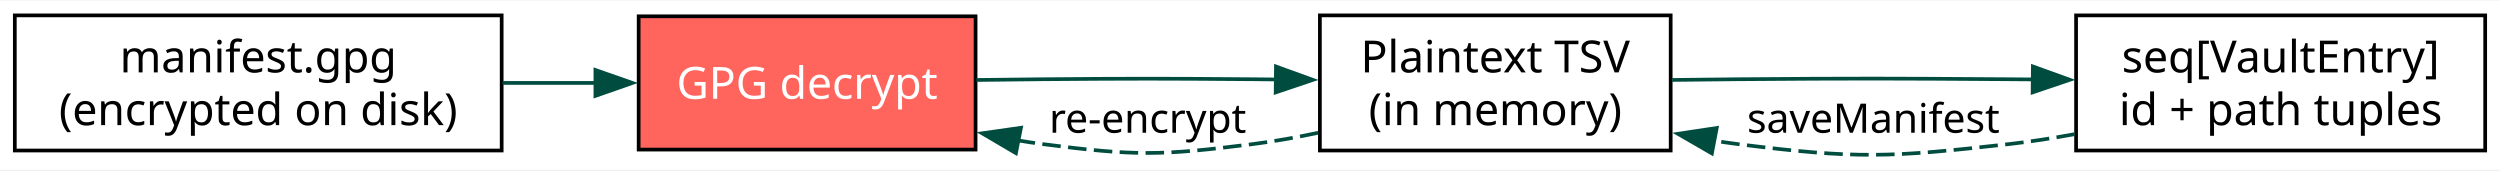
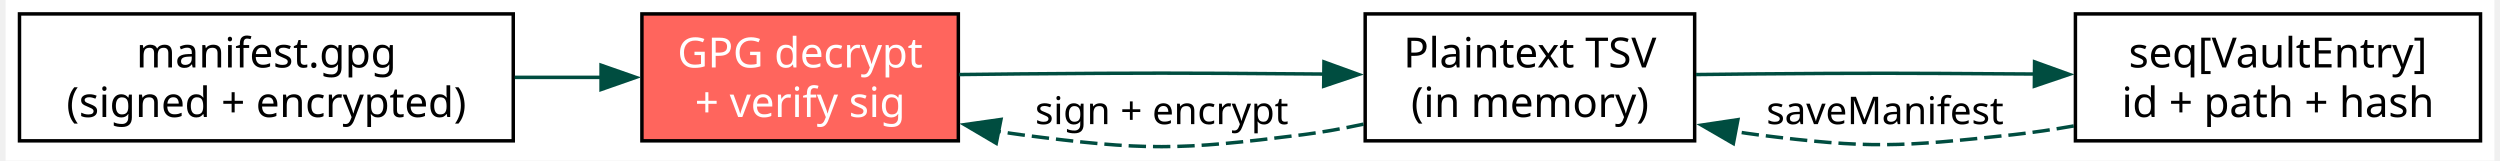
- <svg xmlns="http://www.w3.org/2000/svg" width="675pt" height="46pt" viewBox="0.00 0.00 675.25 45.71">
-   <g id="graph0" class="graph" transform="scale(1 1) rotate(0) translate(4 41.71)">
-     <polygon fill="white" stroke="none" points="-4,4 -4,-41.71 671.25,-41.71 671.25,4 -4,4" />
+ <svg xmlns="http://www.w3.org/2000/svg" width="716pt" height="46pt" viewBox="0.00 0.00 715.75 46.19">
+   <g id="graph0" class="graph" transform="scale(1 1) rotate(0) translate(4 42.19)">
+     <polygon fill="white" stroke="none" points="-4,4 -4,-42.19 711.75,-42.19 711.75,4 -4,4" />
    <g id="node1" class="node">
-       <polygon fill="white" stroke="black" points="131.5,-37.71 0,-37.71 0,-1.21 131.5,-1.21 131.5,-37.71" />
-       <text text-anchor="middle" x="65.75" y="-22.31" font-family="Jost" font-size="12.00">manifest.gpg</text>
-       <text text-anchor="middle" x="65.75" y="-8.06" font-family="Jost" font-size="12.00">(encrypted on disk)</text>
+       <polygon fill="white" stroke="black" points="142,-38.19 0,-38.19 0,-1.69 142,-1.69 142,-38.19" />
+       <text text-anchor="middle" x="71" y="-22.79" font-family="Jost" font-size="12.00">manifest.gpg</text>
+       <text text-anchor="middle" x="71" y="-8.54" font-family="Jost" font-size="12.00">(signed + encrypted)</text>
    </g>
    <g id="node2" class="node">
-       <polygon fill="#ff655d" stroke="black" points="259.5,-37.46 168.5,-37.46 168.5,-1.46 259.5,-1.46 259.5,-37.46" />
-       <text text-anchor="middle" x="214" y="-15.18" font-family="Jost" font-size="12.00" fill="white">GPG decrypt</text>
+       <polygon fill="#ff655d" stroke="black" points="270,-38.19 179,-38.19 179,-1.69 270,-1.69 270,-38.19" />
+       <text text-anchor="middle" x="224.5" y="-22.79" font-family="Jost" font-size="12.00" fill="white">GPG decrypt</text>
+       <text text-anchor="middle" x="224.5" y="-8.54" font-family="Jost" font-size="12.00" fill="white">+ verify sig</text>
    </g>
    <g id="edge1" class="edge">
-       <path fill="none" stroke="#004d40" d="M131.75,-19.46C140.15,-19.46 148.69,-19.46 156.93,-19.46" />
-       <polygon fill="#004d40" stroke="#004d40" points="156.82,-22.96 166.82,-19.46 156.82,-15.96 156.82,-22.96" />
+       <path fill="none" stroke="#004d40" d="M142.43,-19.94C150.83,-19.94 159.32,-19.94 167.48,-19.94" />
+       <polygon fill="#004d40" stroke="#004d40" points="167.25,-23.44 177.25,-19.94 167.25,-16.44 167.25,-23.44" />
    </g>
    <g id="node3" class="node">
-       <polygon fill="white" stroke="black" points="447.25,-37.71 352.5,-37.71 352.5,-1.21 447.25,-1.21 447.25,-37.71" />
-       <text text-anchor="middle" x="399.88" y="-22.31" font-family="Jost" font-size="12.00">Plaintext TSV</text>
-       <text text-anchor="middle" x="399.88" y="-8.06" font-family="Jost" font-size="12.00">(in memory)</text>
+       <polygon fill="white" stroke="black" points="481.75,-38.19 387,-38.19 387,-1.69 481.75,-1.69 481.75,-38.19" />
+       <text text-anchor="middle" x="434.38" y="-22.79" font-family="Jost" font-size="12.00">Plaintext TSV</text>
+       <text text-anchor="middle" x="434.38" y="-8.54" font-family="Jost" font-size="12.00">(in memory)</text>
    </g>
    <g id="edge2" class="edge">
-       <path fill="none" stroke="#004d40" d="M259.72,-20.26C265.7,-20.34 271.75,-20.41 277.5,-20.46 302.83,-20.66 309.17,-20.66 334.5,-20.46 336.55,-20.44 338.63,-20.42 340.74,-20.4" />
-       <polygon fill="#004d40" stroke="#004d40" points="340.64,-23.9 350.6,-20.29 340.56,-16.9 340.64,-23.9" />
+       <path fill="none" stroke="#004d40" d="M270.22,-20.75C276.2,-20.83 282.25,-20.9 288,-20.94 324,-21.23 333,-21.22 369,-20.94 371.05,-20.93 373.13,-20.91 375.24,-20.89" />
+       <polygon fill="#004d40" stroke="#004d40" points="375.14,-24.39 385.1,-20.77 375.06,-17.39 375.14,-24.39" />
    </g>
    <g id="edge5" class="edge">
-       <path fill="none" stroke="#004d40" stroke-dasharray="5,2" d="M352.03,-6C346.17,-4.75 340.22,-3.68 334.5,-2.96 309.37,0.21 302.62,0.3 277.5,-2.96 275.33,-3.24 273.13,-3.57 270.91,-3.95" />
-       <polygon fill="#004d40" stroke="#004d40" points="270.4,-0.49 261.27,-5.86 271.76,-7.35 270.4,-0.49" />
-       <text text-anchor="middle" x="306" y="-6.01" font-family="Jost" font-size="11.00">re-encrypt</text>
+       <path fill="none" stroke="#004d40" stroke-dasharray="5,2" d="M386.53,-6.49C380.67,-5.23 374.72,-4.16 369,-3.44 333.28,1.06 323.7,1.19 288,-3.44 285.83,-3.72 283.63,-4.06 281.41,-4.44" />
+       <polygon fill="#004d40" stroke="#004d40" points="280.9,-0.97 271.77,-6.35 282.26,-7.84 280.9,-0.97" />
+       <text text-anchor="middle" x="328.5" y="-6.49" font-family="Jost" font-size="11.00">sign + encrypt</text>
    </g>
    <g id="node4" class="node">
-       <polygon fill="white" stroke="black" points="667.25,-37.71 556.75,-37.71 556.75,-1.21 667.25,-1.21 667.25,-37.71" />
-       <text text-anchor="middle" x="612" y="-22.31" font-family="Jost" font-size="12.00">seq[VaultEntry]</text>
-       <text text-anchor="middle" x="612" y="-8.06" font-family="Jost" font-size="12.00">id + path tuples</text>
+       <polygon fill="white" stroke="black" points="707.75,-38.19 591.25,-38.19 591.25,-1.69 707.75,-1.69 707.75,-38.19" />
+       <text text-anchor="middle" x="649.5" y="-22.79" font-family="Jost" font-size="12.00">seq[VaultEntry]</text>
+       <text text-anchor="middle" x="649.5" y="-8.54" font-family="Jost" font-size="12.00">id + path + hash</text>
    </g>
    <g id="edge3" class="edge">
-       <path fill="none" stroke="#004d40" d="M447.64,-20.27C453.57,-20.35 459.55,-20.41 465.25,-20.46 497.92,-20.71 506.08,-20.68 538.75,-20.46 540.82,-20.44 542.93,-20.43 545.06,-20.41" />
-       <polygon fill="#004d40" stroke="#004d40" points="545.08,-23.91 555.05,-20.31 545.01,-16.91 545.08,-23.91" />
+       <path fill="none" stroke="#004d40" d="M482.14,-20.75C488.07,-20.83 494.05,-20.9 499.75,-20.94 532.42,-21.2 540.58,-21.16 573.25,-20.94 575.32,-20.93 577.41,-20.91 579.53,-20.9" />
+       <polygon fill="#004d40" stroke="#004d40" points="579.5,-24.4 589.47,-20.8 579.44,-17.4 579.5,-24.4" />
    </g>
    <g id="edge4" class="edge">
-       <path fill="none" stroke="#004d40" stroke-dasharray="5,2" d="M556.39,-5.63C550.47,-4.54 544.5,-3.61 538.75,-2.96 506.29,0.7 497.66,1.13 465.25,-2.96 463.19,-3.22 461.11,-3.52 459.01,-3.86" />
-       <polygon fill="#004d40" stroke="#004d40" points="458.38,-0.42 449.21,-5.72 459.69,-7.3 458.38,-0.42" />
-       <text text-anchor="middle" x="502" y="-6.01" font-family="Jost" font-size="11.00">saveManifest</text>
+       <path fill="none" stroke="#004d40" stroke-dasharray="5,2" d="M590.78,-5.97C584.89,-4.94 578.97,-4.06 573.25,-3.44 540.77,0.08 532.16,0.64 499.75,-3.44 497.69,-3.7 495.61,-4.01 493.51,-4.35" />
+       <polygon fill="#004d40" stroke="#004d40" points="492.88,-0.9 483.71,-6.21 494.19,-7.78 492.88,-0.9" />
+       <text text-anchor="middle" x="536.5" y="-6.49" font-family="Jost" font-size="11.00">saveManifest</text>
    </g>
  </g>
</svg>
